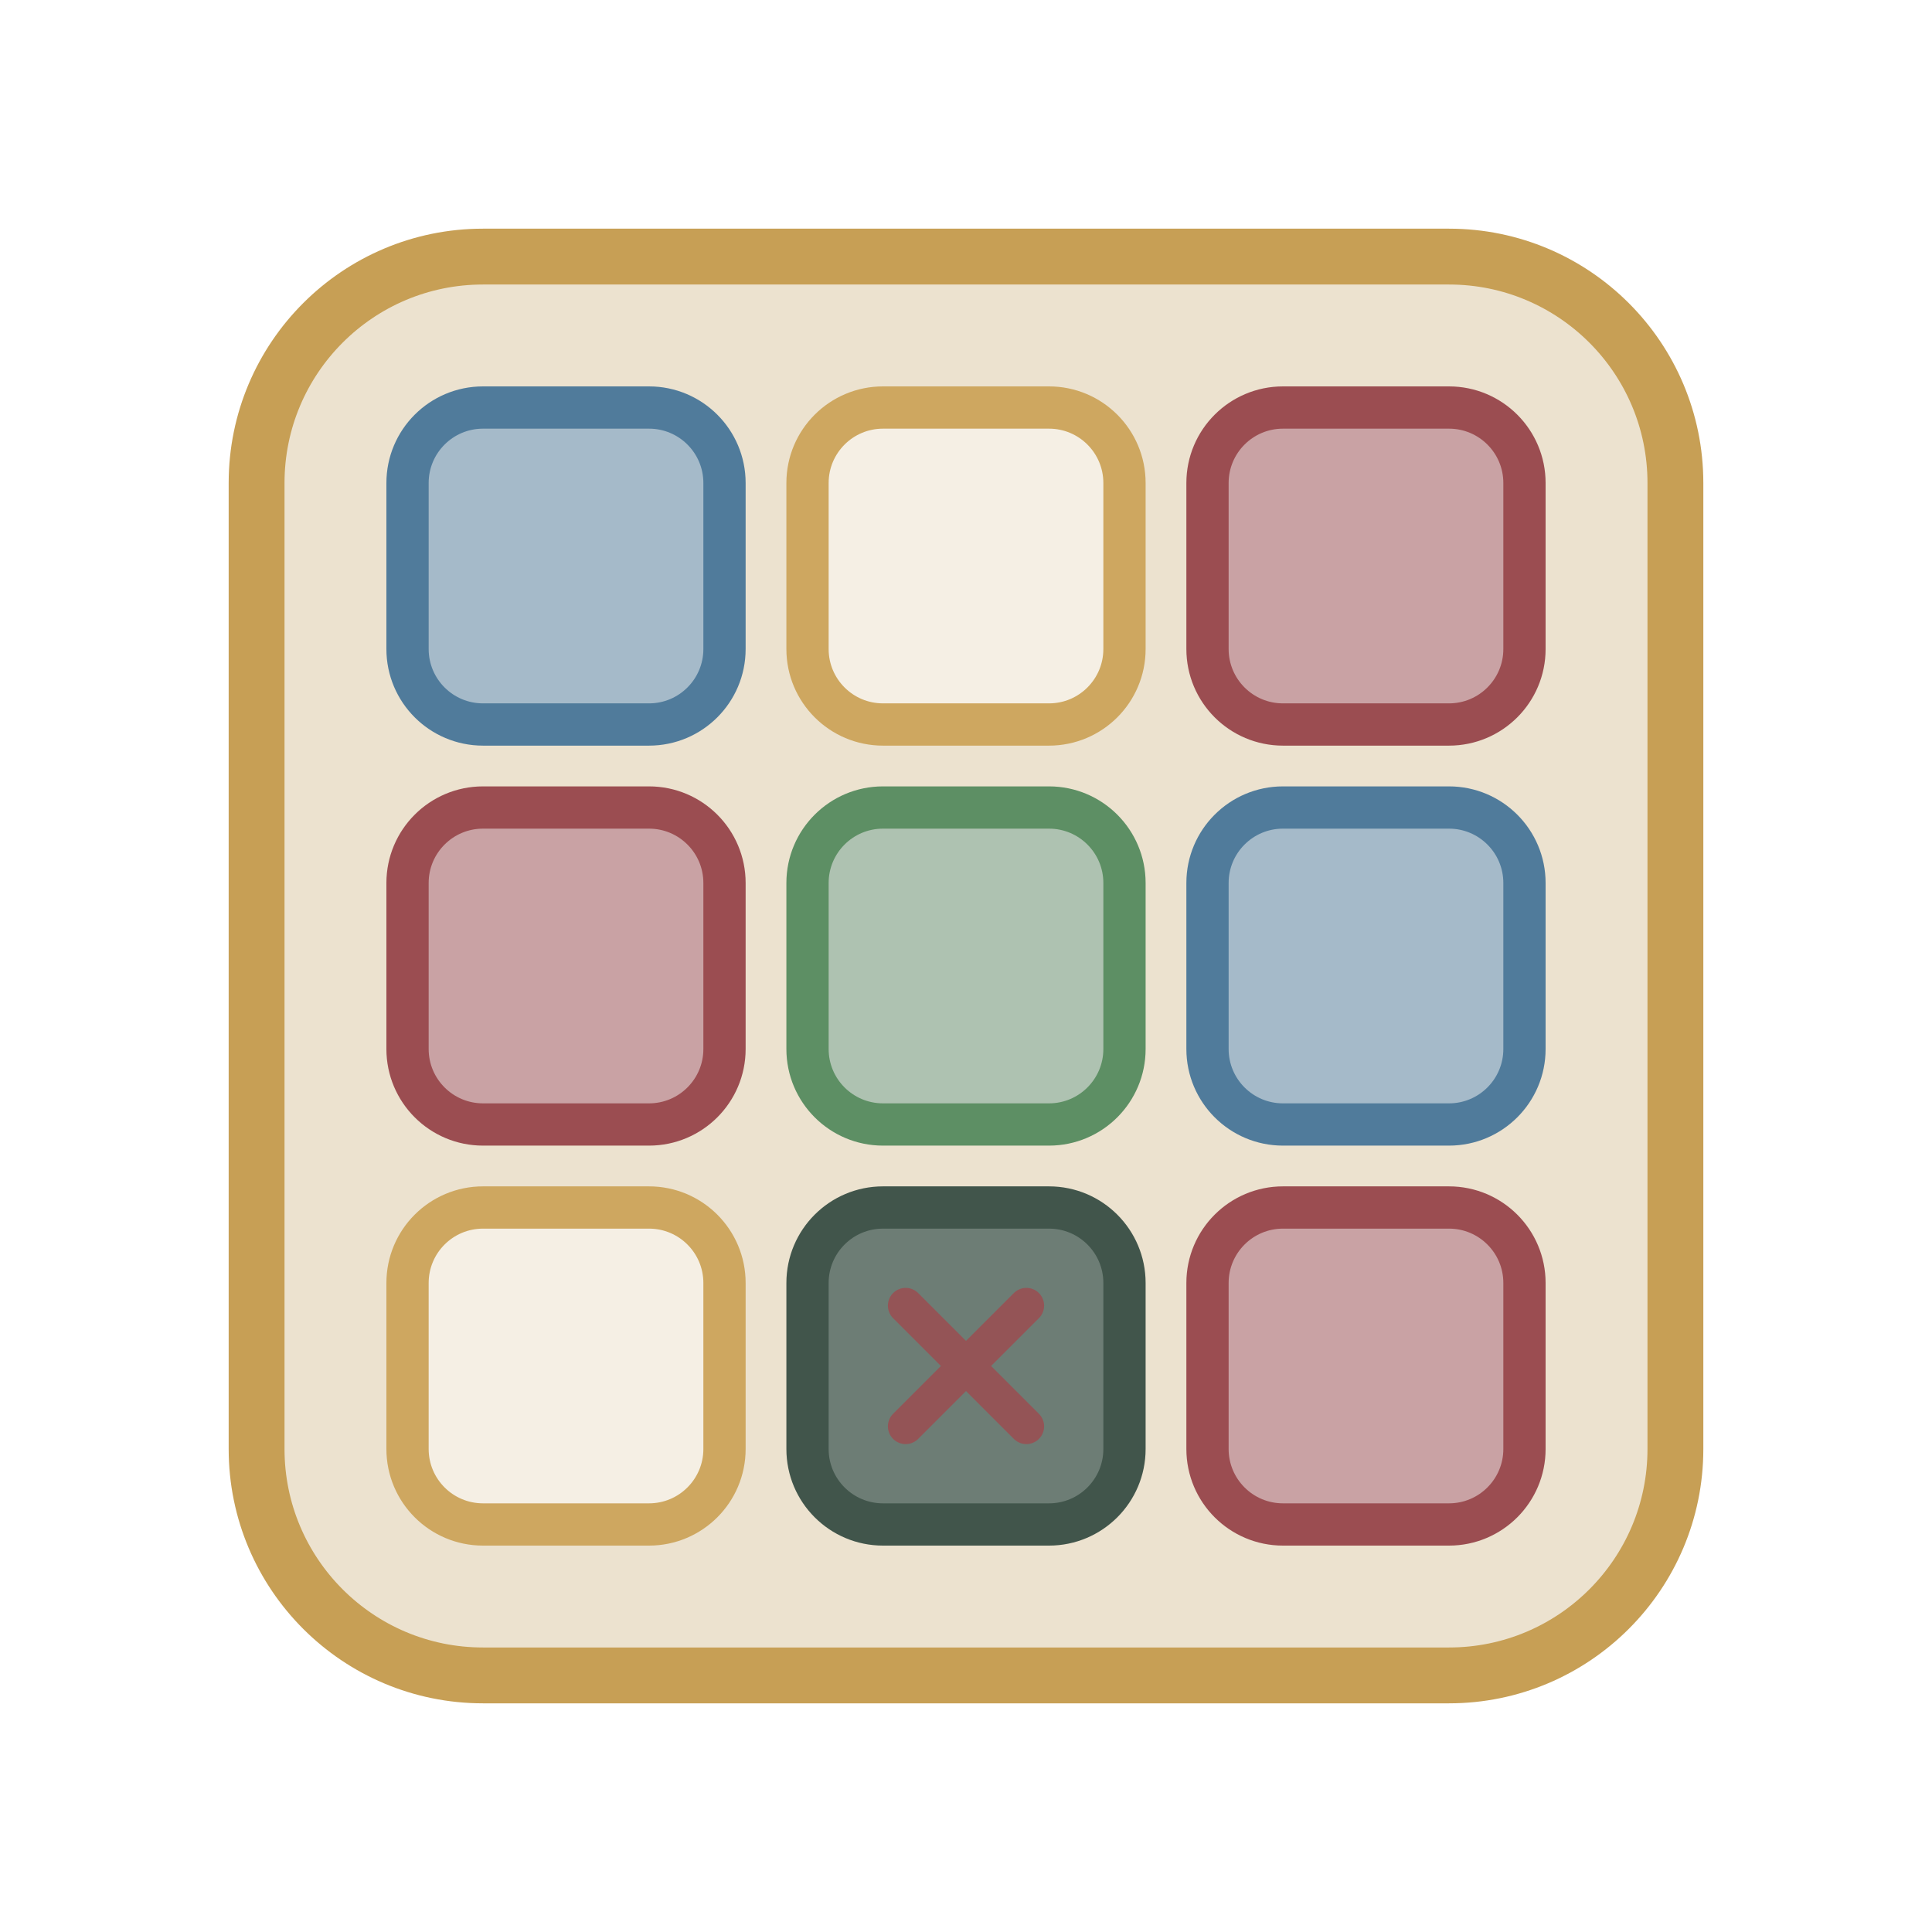
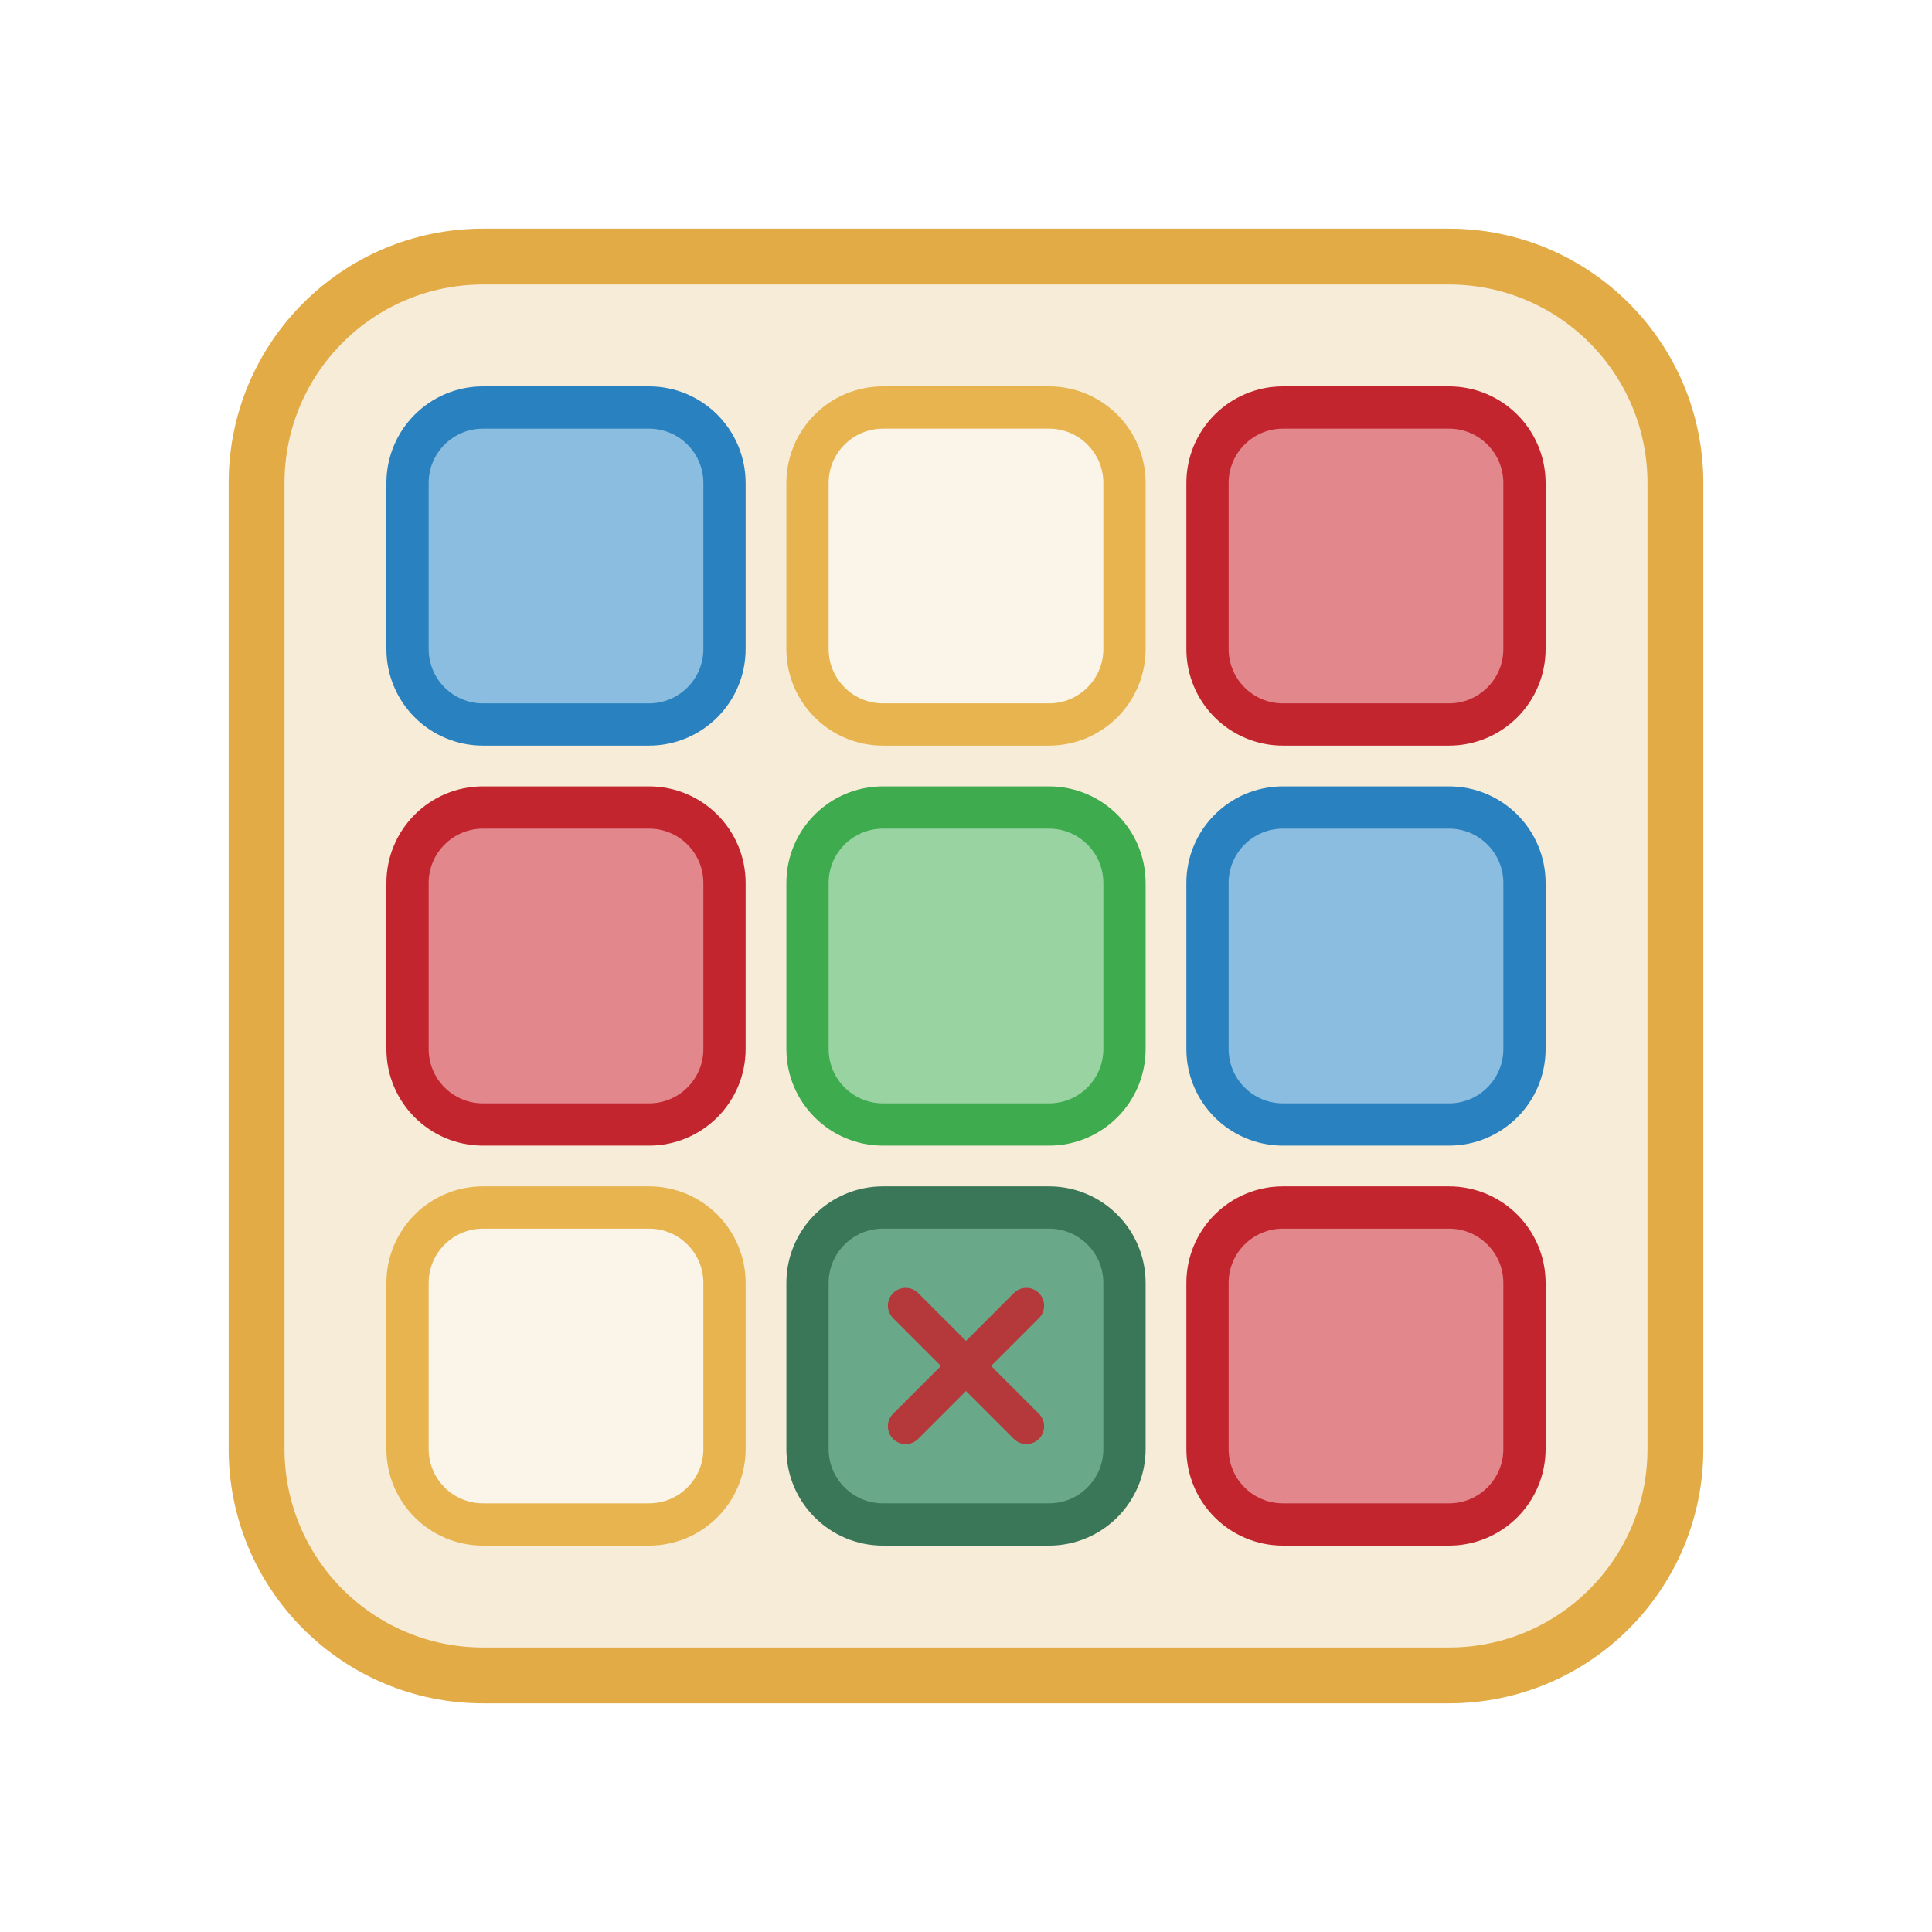
<svg xmlns="http://www.w3.org/2000/svg" viewBox="0 0 256 256" width="256" height="256" role="img" aria-labelledby="title">
  <g stroke-width="12" stroke-linecap="round" stroke-linejoin="round">
-     <rect x="34" y="34" width="188" height="188" rx="30" fill="#ece2cf" stroke="#c79f55" stroke-width="7.4" />
-     <rect x="54" y="54" width="42" height="42" rx="10" fill="#a5bac9" stroke-width="5.6" stroke="#507b9b" />
-     <rect x="107" y="54" width="42" height="42" rx="10" fill="#f5efe4" stroke-width="5.6" stroke="#cea760" />
-     <rect x="160" y="54" width="42" height="42" rx="10" fill="#c9a2a4" stroke-width="5.6" stroke="#9b4d51" />
-     <rect x="54" y="107" width="42" height="42" rx="10" fill="#c9a2a4" stroke-width="5.6" stroke="#9b4d51" />
-     <rect x="107" y="107" width="42" height="42" rx="10" fill="#aec2b1" stroke-width="5.6" stroke="#5d8f64" />
-     <rect x="160" y="107" width="42" height="42" rx="10" fill="#a5bac9" stroke-width="5.6" stroke="#507b9b" />
-     <rect x="54" y="160" width="42" height="42" rx="10" fill="#f5efe4" stroke-width="5.6" stroke="#cea760" />
-     <rect x="107" y="160" width="42" height="42" rx="10" fill="#6d7d75" stroke-width="5.6" stroke="#41554b" />
-     <rect x="160" y="160" width="42" height="42" rx="10" fill="#c9a2a4" stroke-width="5.6" stroke="#9b4d51" />
-     <path d="M120 120 L136 136 M136 120 L120 136" fill="none" stroke="#9b4d51" stroke-width="4.7" transform="translate(0 53)" stroke-opacity=".85" />
+     <rect x="34" y="34" width="188" height="188" rx="30" fill="#f7ecd8" stroke="#e2ab46" stroke-width="7.4" />
+     <rect x="54" y="54" width="42" height="42" rx="10" fill="#8bbde0" stroke-width="5.6" stroke="#2981bf" />
+     <rect x="107" y="54" width="42" height="42" rx="10" fill="#fbf5e9" stroke-width="5.6" stroke="#e7b44f" />
+     <rect x="160" y="54" width="42" height="42" rx="10" fill="#e2878c" stroke-width="5.6" stroke="#c2252e" />
+     <rect x="54" y="107" width="42" height="42" rx="10" fill="#e2878c" stroke-width="5.6" stroke="#c2252e" />
+     <rect x="107" y="107" width="42" height="42" rx="10" fill="#99d3a2" stroke-width="5.6" stroke="#3eab4f" />
+     <rect x="160" y="107" width="42" height="42" rx="10" fill="#8bbde0" stroke-width="5.6" stroke="#2981bf" />
+     <rect x="54" y="160" width="42" height="42" rx="10" fill="#fbf5e9" stroke-width="5.6" stroke="#e7b44f" />
+     <rect x="107" y="160" width="42" height="42" rx="10" fill="#69a989" stroke-width="5.6" stroke="#3a7658" />
+     <rect x="160" y="160" width="42" height="42" rx="10" fill="#e2878c" stroke-width="5.6" stroke="#c2252e" />
+     <path d="M120 120 L136 136 M136 120 L120 136" fill="none" stroke="#c2252e" stroke-width="4.7" transform="translate(0 53)" stroke-opacity=".85" />
  </g>
</svg>
